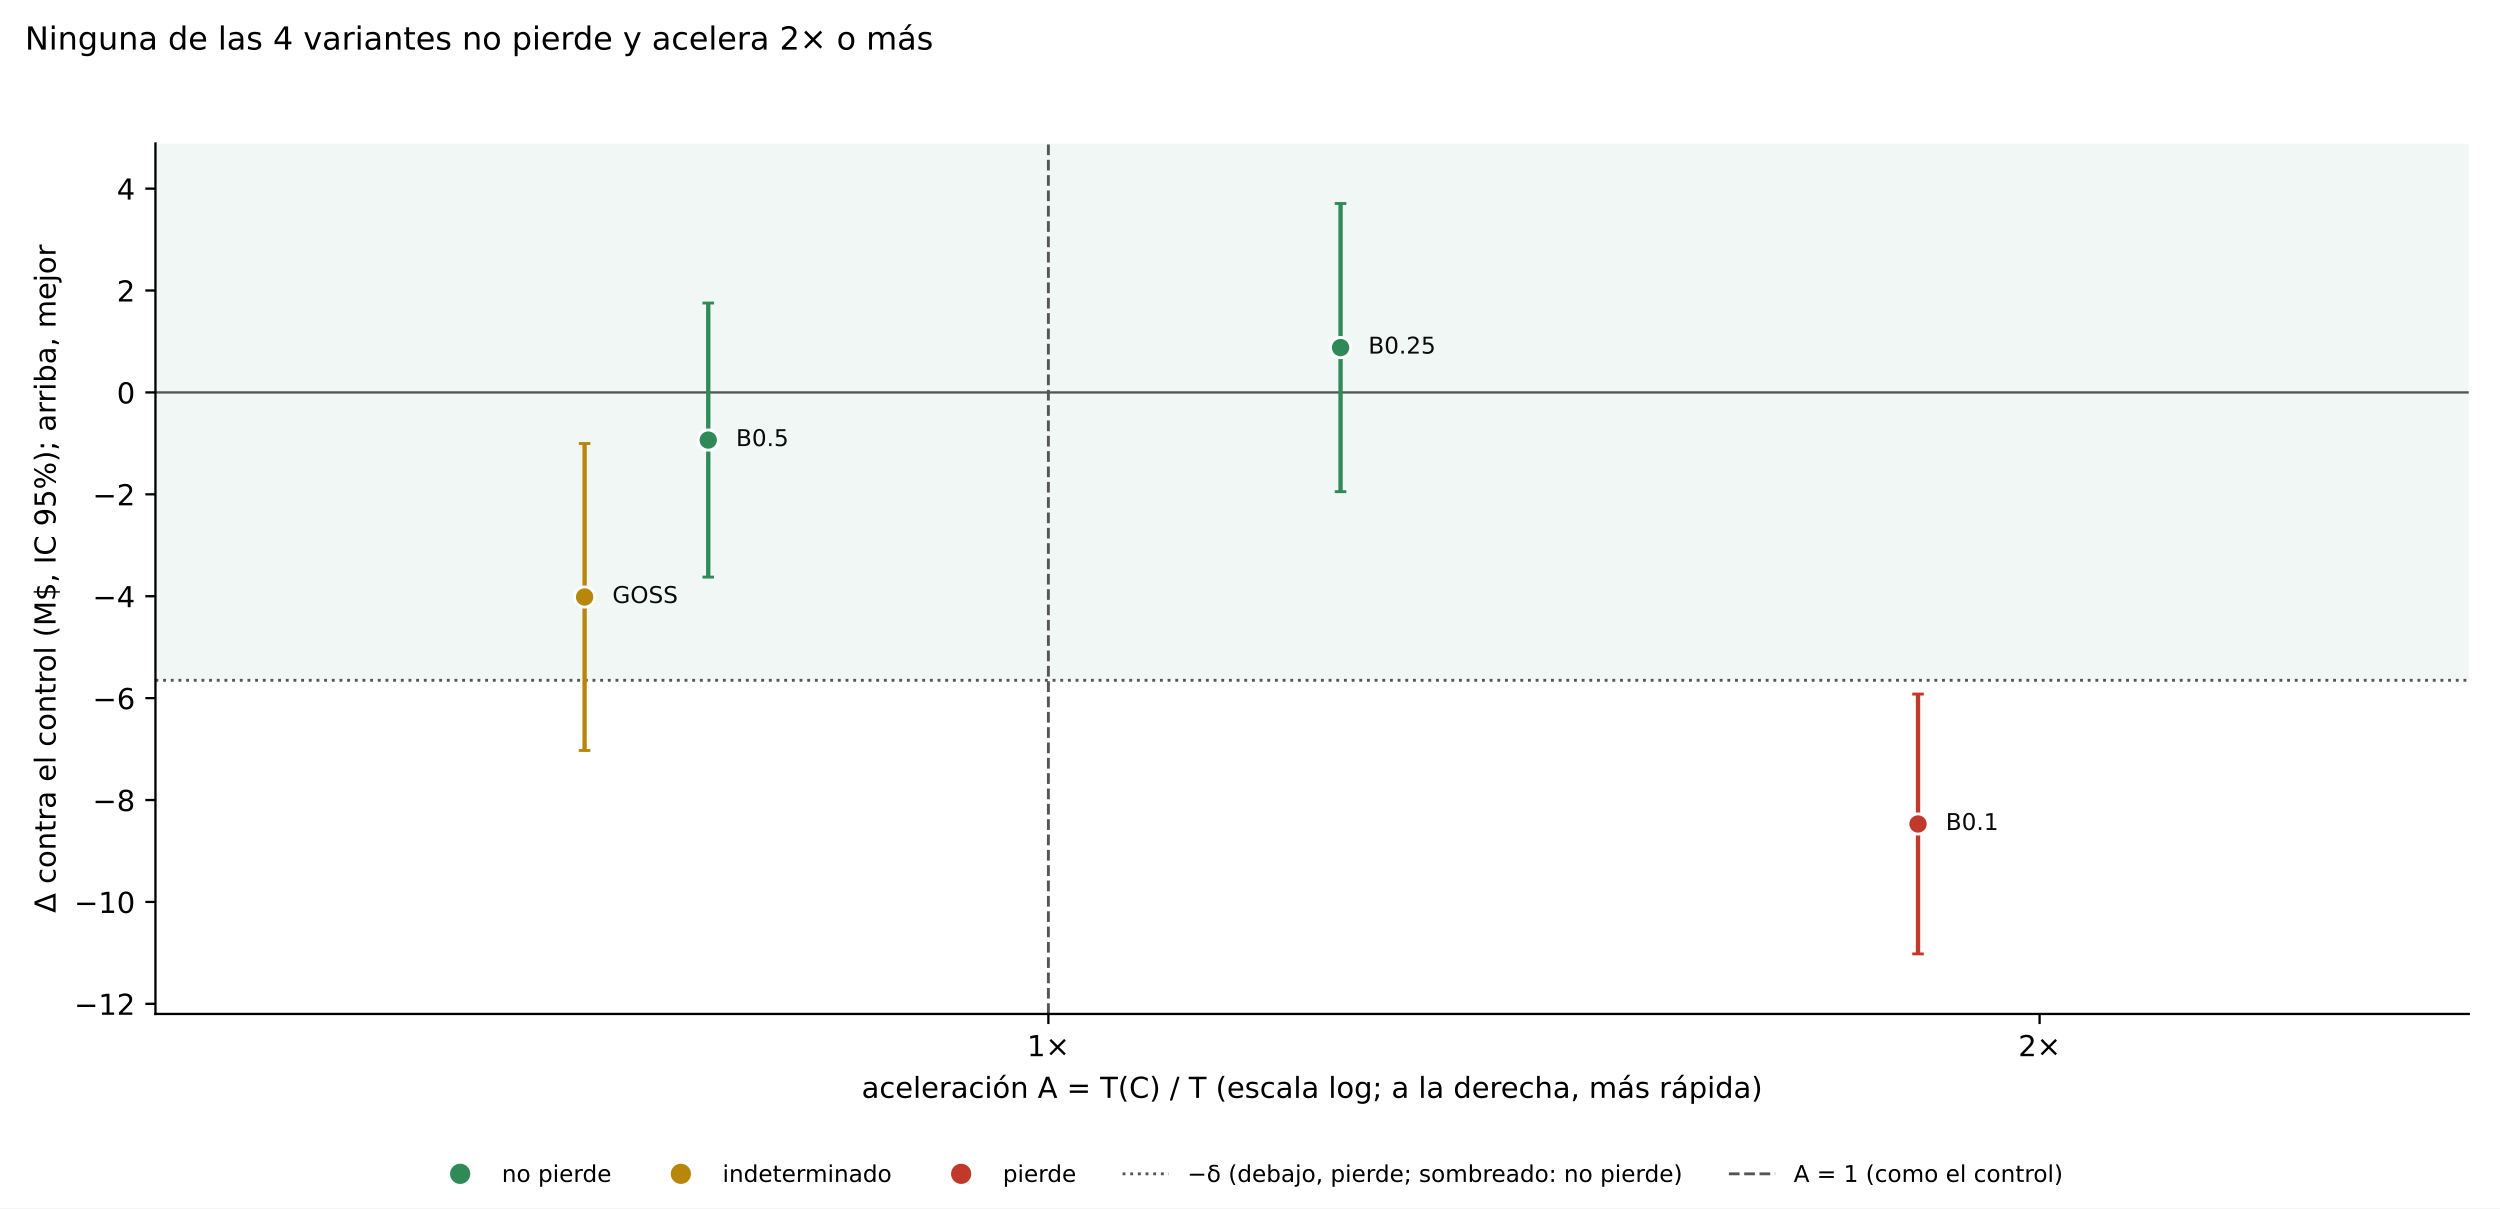
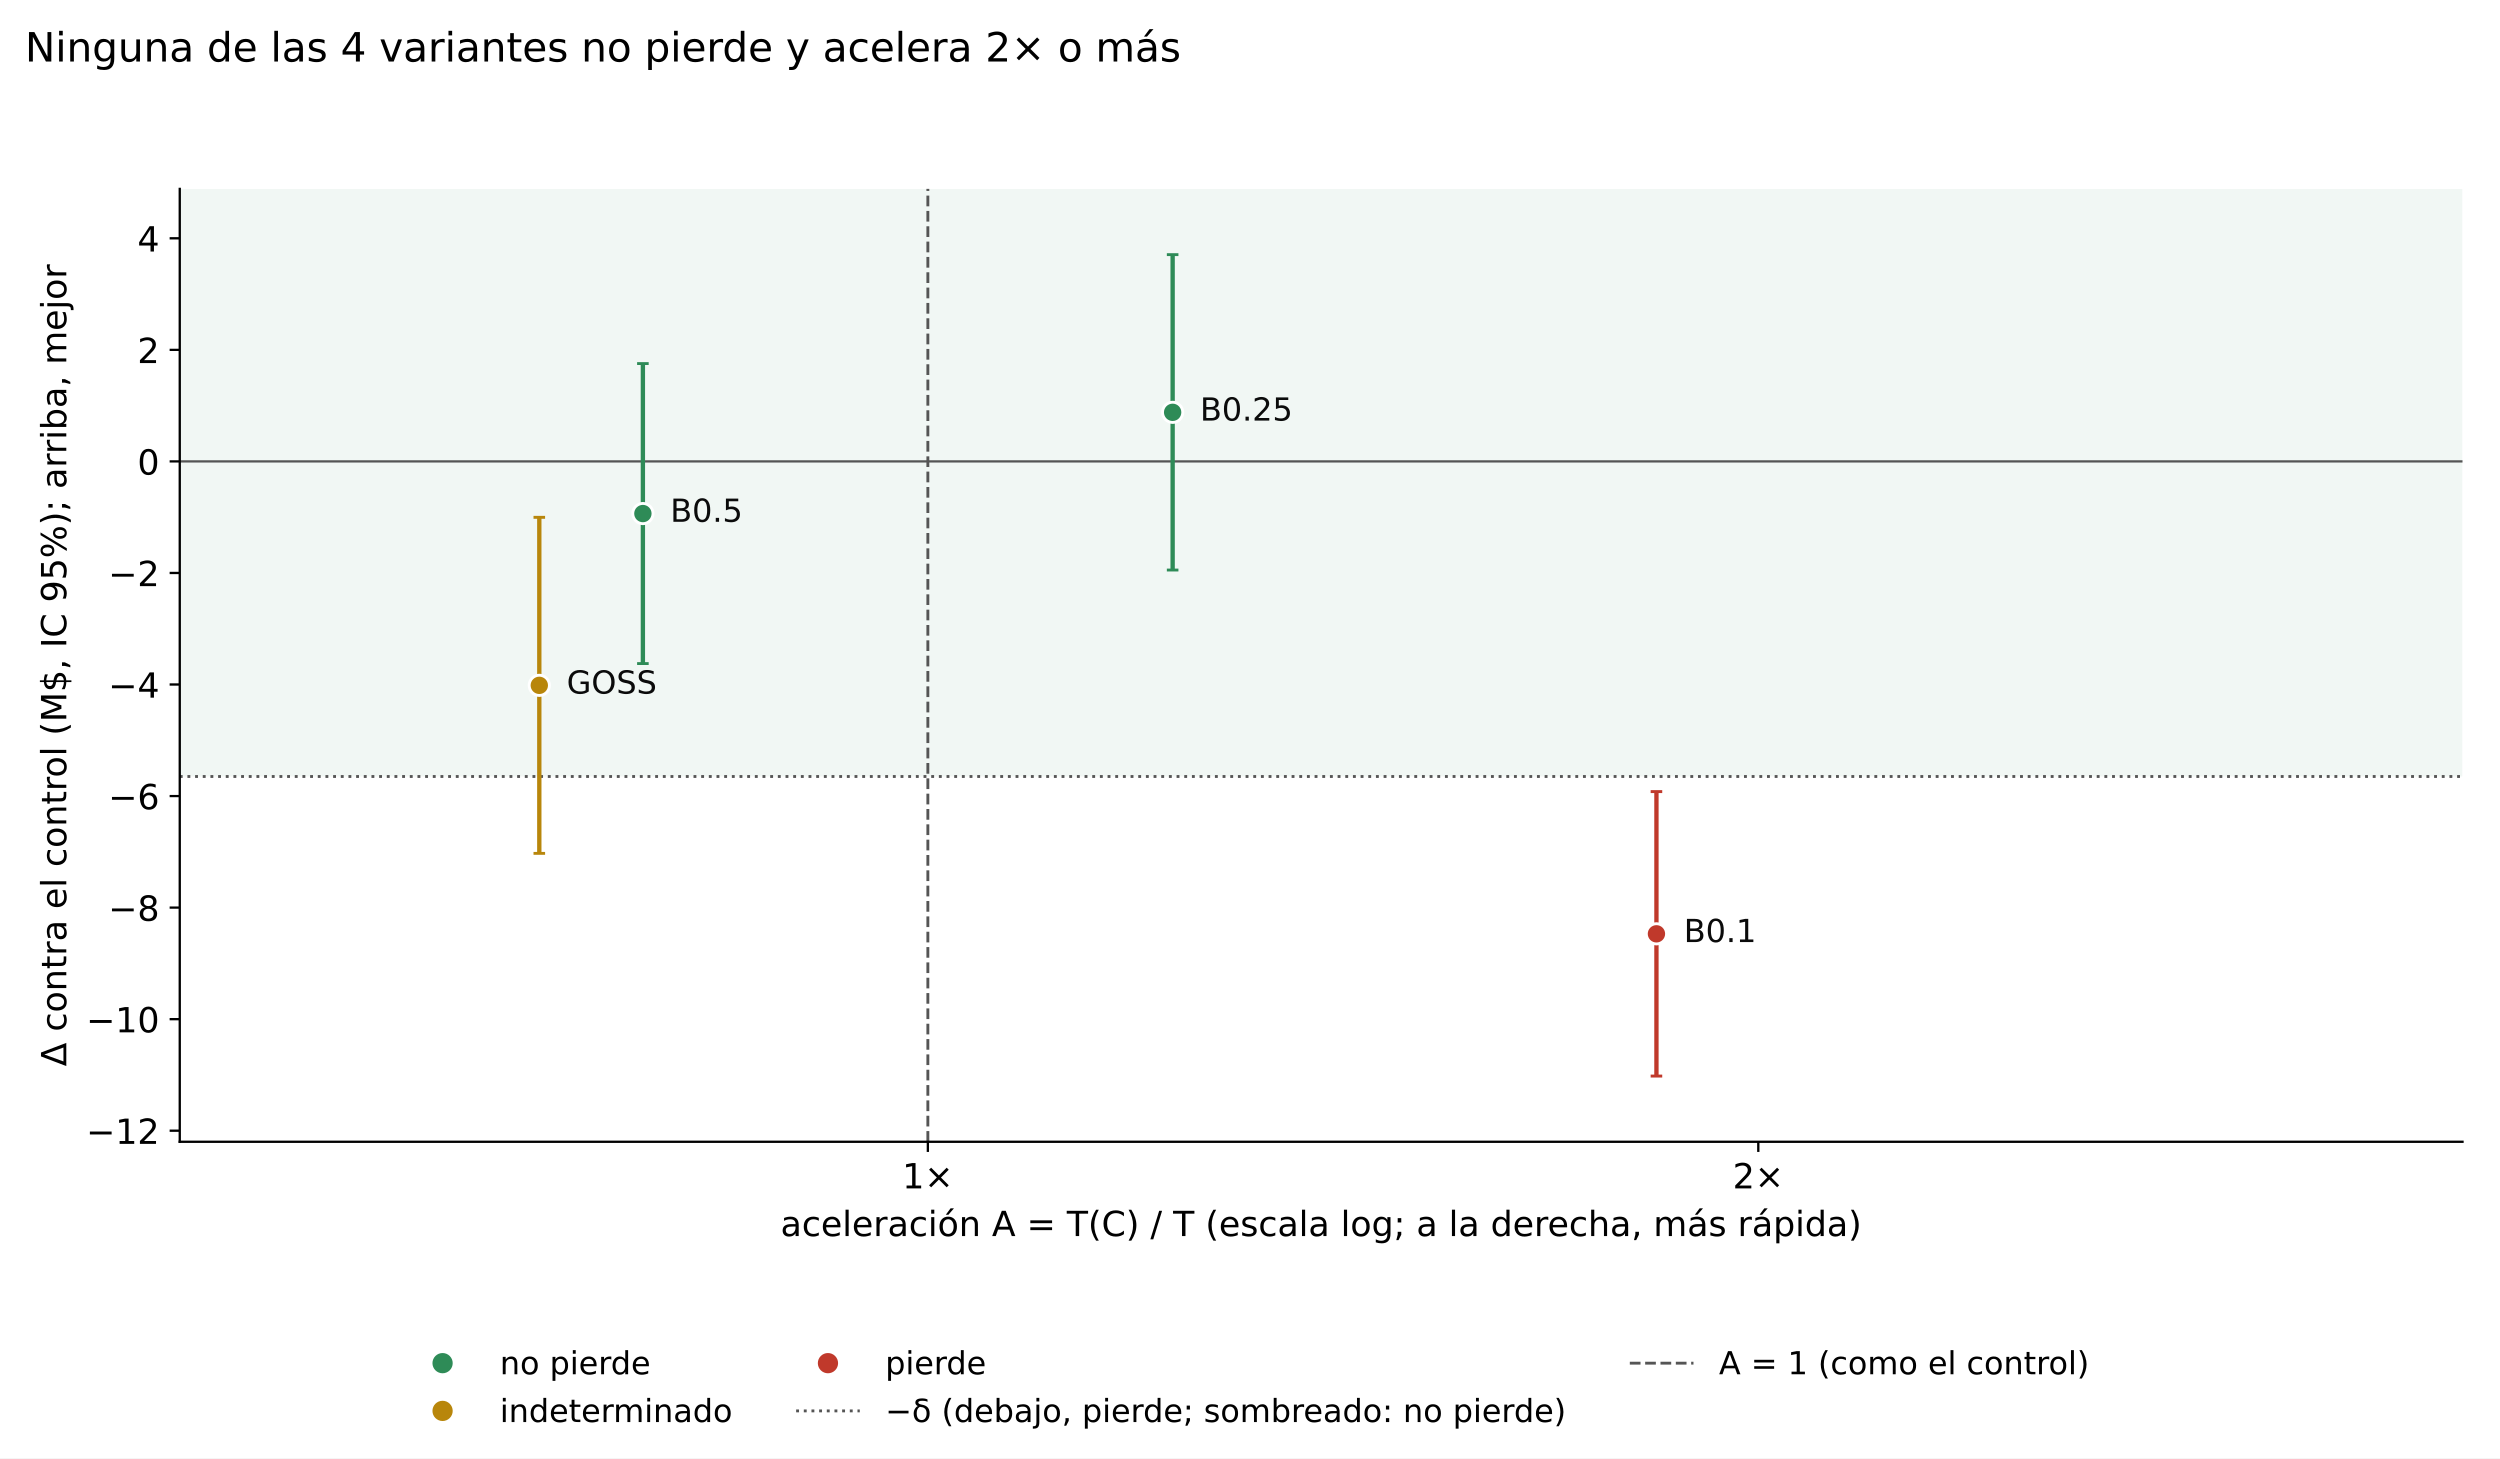
- <svg xmlns="http://www.w3.org/2000/svg" xmlns:xlink="http://www.w3.org/1999/xlink" width="864pt" height="417.6pt" viewBox="0 0 864 417.6" version="1.1">
+ <svg xmlns="http://www.w3.org/2000/svg" xmlns:xlink="http://www.w3.org/1999/xlink" width="864pt" height="504pt" viewBox="0 0 864 504" version="1.1">
  <defs>
    <style type="text/css">*{stroke-linejoin: round; stroke-linecap: butt}</style>
  </defs>
  <g id="figure_1">
    <g id="patch_1">
-       <path d="M 0 417.6  L 864 417.6  L 864 0  L 0 0  z " style="fill: #ffffff" />
+       <path d="M 0 504  L 864 504  L 864 0  L 0 0  z " style="fill: #ffffff" />
    </g>
    <g id="axes_1">
      <g id="patch_2">
-         <path d="M 53.722 350.422  L 853.2 350.422  L 853.2 49.587  L 53.722 49.587  z " style="fill: #ffffff" />
+         <path d="M 62.123 394.597  L 851.04 394.597  L 851.04 65.283  L 62.123 65.283  z " style="fill: #ffffff" />
      </g>
      <g id="patch_3">
-         <path d="M 53.722 235.105  L 853.2 235.105  L 853.2 49.587  L 53.722 49.587  z " clip-path="url(#pdfc1904bdf)" style="fill: #2e8b57; opacity: 0.07" />
+         <path d="M 62.123 268.364  L 851.04 268.364  L 851.04 65.283  L 62.123 65.283  z " clip-path="url(#p88b9d75d74)" style="fill: #2e8b57; opacity: 0.07" />
      </g>
      <g id="matplotlib.axis_1">
        <g id="xtick_1">
          <g id="line2d_1">
            <defs>
              <path id="mc2c56ff025" d="M 0 0  L 0 3.5  " style="stroke: #000000; stroke-width: 0.8" />
            </defs>
            <g>
-               <use xlink:href="#mc2c56ff025" x="362.321" y="350.422" style="stroke: #000000; stroke-width: 0.8" />
+               <use xlink:href="#mc2c56ff025" x="320.667" y="394.597" style="stroke: #000000; stroke-width: 0.8" />
            </g>
          </g>
          <g id="text_1">
-             <text style="font-size: 10px; font-family: 'DejaVu Sans', 'Bitstream Vera Sans', 'Computer Modern Sans Serif', 'Lucida Grande', 'Verdana', 'Geneva', 'Lucid', 'Arial', 'Helvetica', 'Avant Garde', sans-serif; text-anchor: middle" x="362.321" y="365.019" transform="rotate(-0 362.3214 365.0193)">1×</text>
+             <text style="font-size: 12px; font-family: 'DejaVu Sans', 'Bitstream Vera Sans', 'Computer Modern Sans Serif', 'Lucida Grande', 'Verdana', 'Geneva', 'Lucid', 'Arial', 'Helvetica', 'Avant Garde', sans-serif; text-anchor: middle" x="320.667" y="410.714" transform="rotate(-0 320.6669 410.7144)">1×</text>
          </g>
        </g>
        <g id="xtick_2">
          <g id="line2d_2">
            <g>
-               <use xlink:href="#mc2c56ff025" x="704.884" y="350.422" style="stroke: #000000; stroke-width: 0.8" />
+               <use xlink:href="#mc2c56ff025" x="607.666" y="394.597" style="stroke: #000000; stroke-width: 0.8" />
            </g>
          </g>
          <g id="text_2">
-             <text style="font-size: 10px; font-family: 'DejaVu Sans', 'Bitstream Vera Sans', 'Computer Modern Sans Serif', 'Lucida Grande', 'Verdana', 'Geneva', 'Lucid', 'Arial', 'Helvetica', 'Avant Garde', sans-serif; text-anchor: middle" x="704.884" y="365.019" transform="rotate(-0 704.8842 365.0193)">2×</text>
+             <text style="font-size: 12px; font-family: 'DejaVu Sans', 'Bitstream Vera Sans', 'Computer Modern Sans Serif', 'Lucida Grande', 'Verdana', 'Geneva', 'Lucid', 'Arial', 'Helvetica', 'Avant Garde', sans-serif; text-anchor: middle" x="607.666" y="410.714" transform="rotate(-0 607.6658 410.7144)">2×</text>
          </g>
        </g>
        <g id="text_3">
-           <text style="font-size: 10px; font-family: 'DejaVu Sans', 'Bitstream Vera Sans', 'Computer Modern Sans Serif', 'Lucida Grande', 'Verdana', 'Geneva', 'Lucid', 'Arial', 'Helvetica', 'Avant Garde', sans-serif; text-anchor: middle" x="453.461" y="379.42" transform="rotate(-0 453.4612 379.4201)">aceleración A = T(C) / T (escala log; a la derecha, más rápida)</text>
+           <text style="font-size: 12px; font-family: 'DejaVu Sans', 'Bitstream Vera Sans', 'Computer Modern Sans Serif', 'Lucida Grande', 'Verdana', 'Geneva', 'Lucid', 'Arial', 'Helvetica', 'Avant Garde', sans-serif; text-anchor: middle" x="456.581" y="427.195" transform="rotate(-0 456.5814 427.1953)">aceleración A = T(C) / T (escala log; a la derecha, más rápida)</text>
        </g>
      </g>
      <g id="matplotlib.axis_2">
        <g id="ytick_1">
          <g id="line2d_3">
            <defs>
              <path id="m306bc90975" d="M 0 0  L -3.5 0  " style="stroke: #000000; stroke-width: 0.8" />
            </defs>
            <g>
-               <use xlink:href="#m306bc90975" x="53.722" y="346.929" style="stroke: #000000; stroke-width: 0.8" />
+               <use xlink:href="#m306bc90975" x="62.123" y="390.774" style="stroke: #000000; stroke-width: 0.8" />
            </g>
          </g>
          <g id="text_4">
-             <text style="font-size: 10px; font-family: 'DejaVu Sans', 'Bitstream Vera Sans', 'Computer Modern Sans Serif', 'Lucida Grande', 'Verdana', 'Geneva', 'Lucid', 'Arial', 'Helvetica', 'Avant Garde', sans-serif; text-anchor: end" x="46.722" y="350.728" transform="rotate(-0 46.72234 350.7278)">−12</text>
+             <text style="font-size: 12px; font-family: 'DejaVu Sans', 'Bitstream Vera Sans', 'Computer Modern Sans Serif', 'Lucida Grande', 'Verdana', 'Geneva', 'Lucid', 'Arial', 'Helvetica', 'Avant Garde', sans-serif; text-anchor: end" x="55.123" y="395.332" transform="rotate(-0 55.12281 395.3325)">−12</text>
          </g>
        </g>
        <g id="ytick_2">
          <g id="line2d_4">
            <g>
-               <use xlink:href="#m306bc90975" x="53.722" y="311.711" style="stroke: #000000; stroke-width: 0.8" />
+               <use xlink:href="#m306bc90975" x="62.123" y="352.222" style="stroke: #000000; stroke-width: 0.8" />
            </g>
          </g>
          <g id="text_5">
-             <text style="font-size: 10px; font-family: 'DejaVu Sans', 'Bitstream Vera Sans', 'Computer Modern Sans Serif', 'Lucida Grande', 'Verdana', 'Geneva', 'Lucid', 'Arial', 'Helvetica', 'Avant Garde', sans-serif; text-anchor: end" x="46.722" y="315.51" transform="rotate(-0 46.72234 315.51)">−10</text>
+             <text style="font-size: 12px; font-family: 'DejaVu Sans', 'Bitstream Vera Sans', 'Computer Modern Sans Serif', 'Lucida Grande', 'Verdana', 'Geneva', 'Lucid', 'Arial', 'Helvetica', 'Avant Garde', sans-serif; text-anchor: end" x="55.123" y="356.781" transform="rotate(-0 55.12281 356.7807)">−10</text>
          </g>
        </g>
        <g id="ytick_3">
          <g id="line2d_5">
            <g>
-               <use xlink:href="#m306bc90975" x="53.722" y="276.493" style="stroke: #000000; stroke-width: 0.8" />
+               <use xlink:href="#m306bc90975" x="62.123" y="313.67" style="stroke: #000000; stroke-width: 0.8" />
            </g>
          </g>
          <g id="text_6">
-             <text style="font-size: 10px; font-family: 'DejaVu Sans', 'Bitstream Vera Sans', 'Computer Modern Sans Serif', 'Lucida Grande', 'Verdana', 'Geneva', 'Lucid', 'Arial', 'Helvetica', 'Avant Garde', sans-serif; text-anchor: end" x="46.722" y="280.292" transform="rotate(-0 46.72234 280.2921)">−8</text>
+             <text style="font-size: 12px; font-family: 'DejaVu Sans', 'Bitstream Vera Sans', 'Computer Modern Sans Serif', 'Lucida Grande', 'Verdana', 'Geneva', 'Lucid', 'Arial', 'Helvetica', 'Avant Garde', sans-serif; text-anchor: end" x="55.123" y="318.229" transform="rotate(-0 55.12281 318.2289)">−8</text>
          </g>
        </g>
        <g id="ytick_4">
          <g id="line2d_6">
            <g>
-               <use xlink:href="#m306bc90975" x="53.722" y="241.275" style="stroke: #000000; stroke-width: 0.8" />
+               <use xlink:href="#m306bc90975" x="62.123" y="275.119" style="stroke: #000000; stroke-width: 0.8" />
            </g>
          </g>
          <g id="text_7">
-             <text style="font-size: 10px; font-family: 'DejaVu Sans', 'Bitstream Vera Sans', 'Computer Modern Sans Serif', 'Lucida Grande', 'Verdana', 'Geneva', 'Lucid', 'Arial', 'Helvetica', 'Avant Garde', sans-serif; text-anchor: end" x="46.722" y="245.074" transform="rotate(-0 46.72234 245.0742)">−6</text>
+             <text style="font-size: 12px; font-family: 'DejaVu Sans', 'Bitstream Vera Sans', 'Computer Modern Sans Serif', 'Lucida Grande', 'Verdana', 'Geneva', 'Lucid', 'Arial', 'Helvetica', 'Avant Garde', sans-serif; text-anchor: end" x="55.123" y="279.677" transform="rotate(-0 55.12281 279.6771)">−6</text>
          </g>
        </g>
        <g id="ytick_5">
          <g id="line2d_7">
            <g>
-               <use xlink:href="#m306bc90975" x="53.722" y="206.058" style="stroke: #000000; stroke-width: 0.8" />
+               <use xlink:href="#m306bc90975" x="62.123" y="236.567" style="stroke: #000000; stroke-width: 0.8" />
            </g>
          </g>
          <g id="text_8">
-             <text style="font-size: 10px; font-family: 'DejaVu Sans', 'Bitstream Vera Sans', 'Computer Modern Sans Serif', 'Lucida Grande', 'Verdana', 'Geneva', 'Lucid', 'Arial', 'Helvetica', 'Avant Garde', sans-serif; text-anchor: end" x="46.722" y="209.856" transform="rotate(-0 46.72234 209.8564)">−4</text>
+             <text style="font-size: 12px; font-family: 'DejaVu Sans', 'Bitstream Vera Sans', 'Computer Modern Sans Serif', 'Lucida Grande', 'Verdana', 'Geneva', 'Lucid', 'Arial', 'Helvetica', 'Avant Garde', sans-serif; text-anchor: end" x="55.123" y="241.125" transform="rotate(-0 55.12281 241.1253)">−4</text>
          </g>
        </g>
        <g id="ytick_6">
          <g id="line2d_8">
            <g>
-               <use xlink:href="#m306bc90975" x="53.722" y="170.84" style="stroke: #000000; stroke-width: 0.8" />
+               <use xlink:href="#m306bc90975" x="62.123" y="198.015" style="stroke: #000000; stroke-width: 0.8" />
            </g>
          </g>
          <g id="text_9">
-             <text style="font-size: 10px; font-family: 'DejaVu Sans', 'Bitstream Vera Sans', 'Computer Modern Sans Serif', 'Lucida Grande', 'Verdana', 'Geneva', 'Lucid', 'Arial', 'Helvetica', 'Avant Garde', sans-serif; text-anchor: end" x="46.722" y="174.639" transform="rotate(-0 46.72234 174.6385)">−2</text>
+             <text style="font-size: 12px; font-family: 'DejaVu Sans', 'Bitstream Vera Sans', 'Computer Modern Sans Serif', 'Lucida Grande', 'Verdana', 'Geneva', 'Lucid', 'Arial', 'Helvetica', 'Avant Garde', sans-serif; text-anchor: end" x="55.123" y="202.574" transform="rotate(-0 55.12281 202.5735)">−2</text>
          </g>
        </g>
        <g id="ytick_7">
          <g id="line2d_9">
            <g>
-               <use xlink:href="#m306bc90975" x="53.722" y="135.622" style="stroke: #000000; stroke-width: 0.8" />
+               <use xlink:href="#m306bc90975" x="62.123" y="159.463" style="stroke: #000000; stroke-width: 0.8" />
            </g>
          </g>
          <g id="text_10">
-             <text style="font-size: 10px; font-family: 'DejaVu Sans', 'Bitstream Vera Sans', 'Computer Modern Sans Serif', 'Lucida Grande', 'Verdana', 'Geneva', 'Lucid', 'Arial', 'Helvetica', 'Avant Garde', sans-serif; text-anchor: end" x="46.722" y="139.421" transform="rotate(-0 46.72234 139.4207)">0</text>
+             <text style="font-size: 12px; font-family: 'DejaVu Sans', 'Bitstream Vera Sans', 'Computer Modern Sans Serif', 'Lucida Grande', 'Verdana', 'Geneva', 'Lucid', 'Arial', 'Helvetica', 'Avant Garde', sans-serif; text-anchor: end" x="55.123" y="164.022" transform="rotate(-0 55.12281 164.0218)">0</text>
          </g>
        </g>
        <g id="ytick_8">
          <g id="line2d_10">
            <g>
-               <use xlink:href="#m306bc90975" x="53.722" y="100.404" style="stroke: #000000; stroke-width: 0.8" />
+               <use xlink:href="#m306bc90975" x="62.123" y="120.911" style="stroke: #000000; stroke-width: 0.8" />
            </g>
          </g>
          <g id="text_11">
-             <text style="font-size: 10px; font-family: 'DejaVu Sans', 'Bitstream Vera Sans', 'Computer Modern Sans Serif', 'Lucida Grande', 'Verdana', 'Geneva', 'Lucid', 'Arial', 'Helvetica', 'Avant Garde', sans-serif; text-anchor: end" x="46.722" y="104.203" transform="rotate(-0 46.72234 104.2028)">2</text>
+             <text style="font-size: 12px; font-family: 'DejaVu Sans', 'Bitstream Vera Sans', 'Computer Modern Sans Serif', 'Lucida Grande', 'Verdana', 'Geneva', 'Lucid', 'Arial', 'Helvetica', 'Avant Garde', sans-serif; text-anchor: end" x="55.123" y="125.47" transform="rotate(-0 55.12281 125.47)">2</text>
          </g>
        </g>
        <g id="ytick_9">
          <g id="line2d_11">
            <g>
-               <use xlink:href="#m306bc90975" x="53.722" y="65.186" style="stroke: #000000; stroke-width: 0.8" />
+               <use xlink:href="#m306bc90975" x="62.123" y="82.36" style="stroke: #000000; stroke-width: 0.8" />
            </g>
          </g>
          <g id="text_12">
-             <text style="font-size: 10px; font-family: 'DejaVu Sans', 'Bitstream Vera Sans', 'Computer Modern Sans Serif', 'Lucida Grande', 'Verdana', 'Geneva', 'Lucid', 'Arial', 'Helvetica', 'Avant Garde', sans-serif; text-anchor: end" x="46.722" y="68.985" transform="rotate(-0 46.72234 68.98498)">4</text>
+             <text style="font-size: 12px; font-family: 'DejaVu Sans', 'Bitstream Vera Sans', 'Computer Modern Sans Serif', 'Lucida Grande', 'Verdana', 'Geneva', 'Lucid', 'Arial', 'Helvetica', 'Avant Garde', sans-serif; text-anchor: end" x="55.123" y="86.918" transform="rotate(-0 55.12281 86.91819)">4</text>
          </g>
        </g>
        <g id="text_13">
-           <text style="font-size: 10px; font-family: 'DejaVu Sans', 'Bitstream Vera Sans', 'Computer Modern Sans Serif', 'Lucida Grande', 'Verdana', 'Geneva', 'Lucid', 'Arial', 'Helvetica', 'Avant Garde', sans-serif; text-anchor: middle" x="19.215" y="200.004" transform="rotate(-90 19.21531 200.0041)">Δ contra el control (M$, IC 95%); arriba, mejor</text>
+           <text style="font-size: 12px; font-family: 'DejaVu Sans', 'Bitstream Vera Sans', 'Computer Modern Sans Serif', 'Lucida Grande', 'Verdana', 'Geneva', 'Lucid', 'Arial', 'Helvetica', 'Avant Garde', sans-serif; text-anchor: middle" x="22.914" y="229.94" transform="rotate(-90 22.91437 229.9402)">Δ contra el control (M$, IC 95%); arriba, mejor</text>
        </g>
      </g>
      <g id="line2d_12">
-         <path d="M 53.722 135.622  L 853.2 135.622  " clip-path="url(#pdfc1904bdf)" style="fill: none; stroke: #555555; stroke-width: 0.8; stroke-linecap: square" />
+         <path d="M 62.123 159.463  L 851.04 159.463  " clip-path="url(#p88b9d75d74)" style="fill: none; stroke: #555555; stroke-width: 0.8; stroke-linecap: square" />
      </g>
      <g id="line2d_13">
-         <path d="M 53.722 235.105  L 853.2 235.105  " clip-path="url(#pdfc1904bdf)" style="fill: none; stroke-dasharray: 1,1.65; stroke-dashoffset: 0; stroke: #555555" />
+         <path d="M 62.123 268.364  L 851.04 268.364  " clip-path="url(#p88b9d75d74)" style="fill: none; stroke-dasharray: 1,1.65; stroke-dashoffset: 0; stroke: #555555" />
      </g>
      <g id="line2d_14">
-         <path d="M 362.321 350.422  L 362.321 49.587  " clip-path="url(#pdfc1904bdf)" style="fill: none; stroke-dasharray: 3.7,1.6; stroke-dashoffset: 0; stroke: #555555" />
+         <path d="M 320.667 394.597  L 320.667 65.283  " clip-path="url(#p88b9d75d74)" style="fill: none; stroke-dasharray: 3.7,1.6; stroke-dashoffset: 0; stroke: #555555" />
      </g>
      <g id="patch_4">
-         <path d="M 53.722 350.422  L 53.722 49.587  " style="fill: none; stroke: #000000; stroke-width: 0.8; stroke-linejoin: miter; stroke-linecap: square" />
+         <path d="M 62.123 394.597  L 62.123 65.283  " style="fill: none; stroke: #000000; stroke-width: 0.8; stroke-linejoin: miter; stroke-linecap: square" />
      </g>
      <g id="patch_5">
-         <path d="M 53.722 350.422  L 853.2 350.422  " style="fill: none; stroke: #000000; stroke-width: 0.8; stroke-linejoin: miter; stroke-linecap: square" />
+         <path d="M 62.123 394.597  L 851.04 394.597  " style="fill: none; stroke: #000000; stroke-width: 0.8; stroke-linejoin: miter; stroke-linecap: square" />
      </g>
      <g id="LineCollection_1">
-         <path d="M 662.869 329.674  L 662.869 239.865  " clip-path="url(#pdfc1904bdf)" style="fill: none; stroke: #c0392b; stroke-width: 1.5" />
+         <path d="M 572.465 371.886  L 572.465 273.574  " clip-path="url(#p88b9d75d74)" style="fill: none; stroke: #c0392b; stroke-width: 1.5" />
      </g>
      <g id="line2d_15">
        <defs>
          <path id="m8e145a6fdb" d="M 2 0  L -2 -0  " style="stroke: #c0392b" />
        </defs>
-         <g clip-path="url(#pdfc1904bdf)">
-           <use xlink:href="#m8e145a6fdb" x="662.869" y="329.674" style="fill: #c0392b; stroke: #c0392b" />
+         <g clip-path="url(#p88b9d75d74)">
+           <use xlink:href="#m8e145a6fdb" x="572.465" y="371.886" style="fill: #c0392b; stroke: #c0392b" />
        </g>
      </g>
      <g id="line2d_16">
-         <g clip-path="url(#pdfc1904bdf)">
-           <use xlink:href="#m8e145a6fdb" x="662.869" y="239.865" style="fill: #c0392b; stroke: #c0392b" />
+         <g clip-path="url(#p88b9d75d74)">
+           <use xlink:href="#m8e145a6fdb" x="572.465" y="273.574" style="fill: #c0392b; stroke: #c0392b" />
        </g>
      </g>
      <g id="LineCollection_2">
-         <path d="M 463.296 169.918  L 463.296 70.334  " clip-path="url(#pdfc1904bdf)" style="fill: none; stroke: #2e8b57; stroke-width: 1.5" />
+         <path d="M 405.263 197.006  L 405.263 87.995  " clip-path="url(#p88b9d75d74)" style="fill: none; stroke: #2e8b57; stroke-width: 1.5" />
      </g>
      <g id="line2d_17">
        <defs>
          <path id="m7a368709bd" d="M 2 0  L -2 -0  " style="stroke: #2e8b57" />
        </defs>
-         <g clip-path="url(#pdfc1904bdf)">
-           <use xlink:href="#m7a368709bd" x="463.296" y="169.918" style="fill: #2e8b57; stroke: #2e8b57" />
+         <g clip-path="url(#p88b9d75d74)">
+           <use xlink:href="#m7a368709bd" x="405.263" y="197.006" style="fill: #2e8b57; stroke: #2e8b57" />
        </g>
      </g>
      <g id="line2d_18">
-         <g clip-path="url(#pdfc1904bdf)">
-           <use xlink:href="#m7a368709bd" x="463.296" y="70.334" style="fill: #2e8b57; stroke: #2e8b57" />
+         <g clip-path="url(#p88b9d75d74)">
+           <use xlink:href="#m7a368709bd" x="405.263" y="87.995" style="fill: #2e8b57; stroke: #2e8b57" />
        </g>
      </g>
      <g id="LineCollection_3">
-         <path d="M 244.77 199.445  L 244.77 104.727  " clip-path="url(#pdfc1904bdf)" style="fill: none; stroke: #2e8b57; stroke-width: 1.5" />
+         <path d="M 222.182 229.329  L 222.182 125.644  " clip-path="url(#p88b9d75d74)" style="fill: none; stroke: #2e8b57; stroke-width: 1.5" />
      </g>
      <g id="line2d_19">
-         <g clip-path="url(#pdfc1904bdf)">
-           <use xlink:href="#m7a368709bd" x="244.77" y="199.445" style="fill: #2e8b57; stroke: #2e8b57" />
+         <g clip-path="url(#p88b9d75d74)">
+           <use xlink:href="#m7a368709bd" x="222.182" y="229.329" style="fill: #2e8b57; stroke: #2e8b57" />
        </g>
      </g>
      <g id="line2d_20">
-         <g clip-path="url(#pdfc1904bdf)">
-           <use xlink:href="#m7a368709bd" x="244.77" y="104.727" style="fill: #2e8b57; stroke: #2e8b57" />
+         <g clip-path="url(#p88b9d75d74)">
+           <use xlink:href="#m7a368709bd" x="222.182" y="125.644" style="fill: #2e8b57; stroke: #2e8b57" />
        </g>
      </g>
      <g id="LineCollection_4">
-         <path d="M 202.038 259.367  L 202.038 153.276  " clip-path="url(#pdfc1904bdf)" style="fill: none; stroke: #b8860b; stroke-width: 1.5" />
+         <path d="M 186.382 294.923  L 186.382 178.789  " clip-path="url(#p88b9d75d74)" style="fill: none; stroke: #b8860b; stroke-width: 1.5" />
      </g>
      <g id="line2d_21">
        <defs>
          <path id="mc266c932a7" d="M 2 0  L -2 -0  " style="stroke: #b8860b" />
        </defs>
-         <g clip-path="url(#pdfc1904bdf)">
-           <use xlink:href="#mc266c932a7" x="202.038" y="259.367" style="fill: #b8860b; stroke: #b8860b" />
+         <g clip-path="url(#p88b9d75d74)">
+           <use xlink:href="#mc266c932a7" x="186.382" y="294.923" style="fill: #b8860b; stroke: #b8860b" />
        </g>
      </g>
      <g id="line2d_22">
-         <g clip-path="url(#pdfc1904bdf)">
-           <use xlink:href="#mc266c932a7" x="202.038" y="153.276" style="fill: #b8860b; stroke: #b8860b" />
+         <g clip-path="url(#p88b9d75d74)">
+           <use xlink:href="#mc266c932a7" x="186.382" y="178.789" style="fill: #b8860b; stroke: #b8860b" />
        </g>
      </g>
      <g id="text_14">
-         <text style="font-size: 8px; font-family: 'DejaVu Sans', 'Bitstream Vera Sans', 'Computer Modern Sans Serif', 'Lucida Grande', 'Verdana', 'Geneva', 'Lucid', 'Arial', 'Helvetica', 'Avant Garde', sans-serif; text-anchor: start; fill: #0b0b0b" x="672.462" y="286.848" transform="rotate(-0 672.4625 286.8476)">B0.1</text>
+         <text style="font-size: 11px; font-family: 'DejaVu Sans', 'Bitstream Vera Sans', 'Computer Modern Sans Serif', 'Lucida Grande', 'Verdana', 'Geneva', 'Lucid', 'Arial', 'Helvetica', 'Avant Garde', sans-serif; text-anchor: start; fill: #0b0b0b" x="581.932" y="325.587" transform="rotate(-0 581.9323 325.5874)">B0.1</text>
      </g>
      <g id="text_15">
-         <text style="font-size: 8px; font-family: 'DejaVu Sans', 'Bitstream Vera Sans', 'Computer Modern Sans Serif', 'Lucida Grande', 'Verdana', 'Geneva', 'Lucid', 'Arial', 'Helvetica', 'Avant Garde', sans-serif; text-anchor: start; fill: #0b0b0b" x="472.889" y="122.204" transform="rotate(-0 472.8894 122.2041)">B0.25</text>
+         <text style="font-size: 11px; font-family: 'DejaVu Sans', 'Bitstream Vera Sans', 'Computer Modern Sans Serif', 'Lucida Grande', 'Verdana', 'Geneva', 'Lucid', 'Arial', 'Helvetica', 'Avant Garde', sans-serif; text-anchor: start; fill: #0b0b0b" x="414.73" y="145.358" transform="rotate(-0 414.7301 145.3578)">B0.25</text>
      </g>
      <g id="text_16">
-         <text style="font-size: 8px; font-family: 'DejaVu Sans', 'Bitstream Vera Sans', 'Computer Modern Sans Serif', 'Lucida Grande', 'Verdana', 'Geneva', 'Lucid', 'Arial', 'Helvetica', 'Avant Garde', sans-serif; text-anchor: start; fill: #0b0b0b" x="254.363" y="154.164" transform="rotate(-0 254.3633 154.1643)">B0.5</text>
+         <text style="font-size: 11px; font-family: 'DejaVu Sans', 'Bitstream Vera Sans', 'Computer Modern Sans Serif', 'Lucida Grande', 'Verdana', 'Geneva', 'Lucid', 'Arial', 'Helvetica', 'Avant Garde', sans-serif; text-anchor: start; fill: #0b0b0b" x="231.649" y="180.344" transform="rotate(-0 231.6491 180.3435)">B0.5</text>
      </g>
      <g id="text_17">
-         <text style="font-size: 8px; font-family: 'DejaVu Sans', 'Bitstream Vera Sans', 'Computer Modern Sans Serif', 'Lucida Grande', 'Verdana', 'Geneva', 'Lucid', 'Arial', 'Helvetica', 'Avant Garde', sans-serif; text-anchor: start; fill: #0b0b0b" x="211.632" y="208.4" transform="rotate(-0 211.6319 208.3998)">GOSS</text>
+         <text style="font-size: 11px; font-family: 'DejaVu Sans', 'Bitstream Vera Sans', 'Computer Modern Sans Serif', 'Lucida Grande', 'Verdana', 'Geneva', 'Lucid', 'Arial', 'Helvetica', 'Avant Garde', sans-serif; text-anchor: start; fill: #0b0b0b" x="195.849" y="239.713" transform="rotate(-0 195.8487 239.7133)">GOSS</text>
      </g>
      <g id="line2d_23">
        <defs>
          <path id="m352bb2ca74" d="M 0 3.5  C 0.928 3.5 1.819 3.131 2.475 2.475  C 3.131 1.819 3.5 0.928 3.5 0  C 3.5 -0.928 3.131 -1.819 2.475 -2.475  C 1.819 -3.131 0.928 -3.5 0 -3.5  C -0.928 -3.5 -1.819 -3.131 -2.475 -2.475  C -3.131 -1.819 -3.5 -0.928 -3.5 0  C -3.5 0.928 -3.131 1.819 -2.475 2.475  C -1.819 3.131 -0.928 3.5 0 3.5  z " style="stroke: #ffffff" />
        </defs>
-         <g clip-path="url(#pdfc1904bdf)">
-           <use xlink:href="#m352bb2ca74" x="662.869" y="284.769" style="fill: #c0392b; stroke: #ffffff" />
+         <g clip-path="url(#p88b9d75d74)">
+           <use xlink:href="#m352bb2ca74" x="572.465" y="322.73" style="fill: #c0392b; stroke: #ffffff" />
        </g>
      </g>
      <g id="line2d_24">
        <defs>
          <path id="mdc1c503150" d="M 0 3.5  C 0.928 3.5 1.819 3.131 2.475 2.475  C 3.131 1.819 3.5 0.928 3.5 0  C 3.5 -0.928 3.131 -1.819 2.475 -2.475  C 1.819 -3.131 0.928 -3.5 0 -3.5  C -0.928 -3.5 -1.819 -3.131 -2.475 -2.475  C -3.131 -1.819 -3.5 -0.928 -3.5 0  C -3.5 0.928 -3.131 1.819 -2.475 2.475  C -1.819 3.131 -0.928 3.5 0 3.5  z " style="stroke: #ffffff" />
        </defs>
-         <g clip-path="url(#pdfc1904bdf)">
-           <use xlink:href="#mdc1c503150" x="463.296" y="120.126" style="fill: #2e8b57; stroke: #ffffff" />
+         <g clip-path="url(#p88b9d75d74)">
+           <use xlink:href="#mdc1c503150" x="405.263" y="142.5" style="fill: #2e8b57; stroke: #ffffff" />
        </g>
      </g>
      <g id="line2d_25">
-         <g clip-path="url(#pdfc1904bdf)">
-           <use xlink:href="#mdc1c503150" x="244.77" y="152.086" style="fill: #2e8b57; stroke: #ffffff" />
+         <g clip-path="url(#p88b9d75d74)">
+           <use xlink:href="#mdc1c503150" x="222.182" y="177.486" style="fill: #2e8b57; stroke: #ffffff" />
        </g>
      </g>
      <g id="line2d_26">
        <defs>
          <path id="mf62ea5d692" d="M 0 3.5  C 0.928 3.5 1.819 3.131 2.475 2.475  C 3.131 1.819 3.5 0.928 3.5 0  C 3.5 -0.928 3.131 -1.819 2.475 -2.475  C 1.819 -3.131 0.928 -3.5 0 -3.5  C -0.928 -3.5 -1.819 -3.131 -2.475 -2.475  C -3.131 -1.819 -3.5 -0.928 -3.5 0  C -3.5 0.928 -3.131 1.819 -2.475 2.475  C -1.819 3.131 -0.928 3.5 0 3.5  z " style="stroke: #ffffff" />
        </defs>
-         <g clip-path="url(#pdfc1904bdf)">
-           <use xlink:href="#mf62ea5d692" x="202.038" y="206.322" style="fill: #b8860b; stroke: #ffffff" />
+         <g clip-path="url(#p88b9d75d74)">
+           <use xlink:href="#mf62ea5d692" x="186.382" y="236.856" style="fill: #b8860b; stroke: #ffffff" />
        </g>
      </g>
    </g>
    <g id="text_18">
-       <text style="font-size: 11px; font-family: 'DejaVu Sans', 'Bitstream Vera Sans', 'Computer Modern Sans Serif', 'Lucida Grande', 'Verdana', 'Geneva', 'Lucid', 'Arial', 'Helvetica', 'Avant Garde', sans-serif; text-anchor: start" x="8.64" y="17.15" transform="rotate(-0 8.64 17.15028)">Ninguna de las 4 variantes no pierde y acelera 2× o más</text>
+       <text style="font-size: 14px; font-family: 'DejaVu Sans', 'Bitstream Vera Sans', 'Computer Modern Sans Serif', 'Lucida Grande', 'Verdana', 'Geneva', 'Lucid', 'Arial', 'Helvetica', 'Avant Garde', sans-serif; text-anchor: start" x="8.64" y="21.278" transform="rotate(-0 8.64 21.27781)">Ninguna de las 4 variantes no pierde y acelera 2× o más</text>
    </g>
    <g id="legend_1">
      <g id="line2d_27">
        <defs>
          <path id="m682575d9b2" d="M 0 3  C 0.796 3 1.559 2.684 2.121 2.121  C 2.684 1.559 3 0.796 3 0  C 3 -0.796 2.684 -1.559 2.121 -2.121  C 1.559 -2.684 0.796 -3 0 -3  C -0.796 -3 -1.559 -2.684 -2.121 -2.121  C -2.684 -1.559 -3 -0.796 -3 0  C -3 0.796 -2.684 1.559 -2.121 2.121  C -1.559 2.684 -0.796 3 0 3  z " style="stroke: #2e8b57" />
        </defs>
        <g>
-           <use xlink:href="#m682575d9b2" x="159.031" y="405.678" style="fill: #2e8b57; stroke: #2e8b57" />
+           <use xlink:href="#m682575d9b2" x="152.955" y="471.107" style="fill: #2e8b57; stroke: #2e8b57" />
        </g>
      </g>
      <g id="text_19">
-         <text style="font-size: 8px; font-family: 'DejaVu Sans', 'Bitstream Vera Sans', 'Computer Modern Sans Serif', 'Lucida Grande', 'Verdana', 'Geneva', 'Lucid', 'Arial', 'Helvetica', 'Avant Garde', sans-serif; text-anchor: start" x="173.431" y="408.478" transform="rotate(-0 173.4306 408.4781)">no pierde</text>
+         <text style="font-size: 11px; font-family: 'DejaVu Sans', 'Bitstream Vera Sans', 'Computer Modern Sans Serif', 'Lucida Grande', 'Verdana', 'Geneva', 'Lucid', 'Arial', 'Helvetica', 'Avant Garde', sans-serif; text-anchor: start" x="172.755" y="474.957" transform="rotate(-0 172.7549 474.9566)">no pierde</text>
      </g>
      <g id="line2d_28">
        <defs>
          <path id="mabde4421b0" d="M 0 3  C 0.796 3 1.559 2.684 2.121 2.121  C 2.684 1.559 3 0.796 3 0  C 3 -0.796 2.684 -1.559 2.121 -2.121  C 1.559 -2.684 0.796 -3 0 -3  C -0.796 -3 -1.559 -2.684 -2.121 -2.121  C -2.684 -1.559 -3 -0.796 -3 0  C -3 0.796 -2.684 1.559 -2.121 2.121  C -1.559 2.684 -0.796 3 0 3  z " style="stroke: #b8860b" />
        </defs>
        <g>
-           <use xlink:href="#mabde4421b0" x="235.312" y="405.678" style="fill: #b8860b; stroke: #b8860b" />
+           <use xlink:href="#mabde4421b0" x="152.955" y="487.607" style="fill: #b8860b; stroke: #b8860b" />
        </g>
      </g>
      <g id="text_20">
-         <text style="font-size: 8px; font-family: 'DejaVu Sans', 'Bitstream Vera Sans', 'Computer Modern Sans Serif', 'Lucida Grande', 'Verdana', 'Geneva', 'Lucid', 'Arial', 'Helvetica', 'Avant Garde', sans-serif; text-anchor: start" x="249.712" y="408.478" transform="rotate(-0 249.7119 408.4781)">indeterminado</text>
+         <text style="font-size: 11px; font-family: 'DejaVu Sans', 'Bitstream Vera Sans', 'Computer Modern Sans Serif', 'Lucida Grande', 'Verdana', 'Geneva', 'Lucid', 'Arial', 'Helvetica', 'Avant Garde', sans-serif; text-anchor: start" x="172.755" y="491.457" transform="rotate(-0 172.7549 491.4574)">indeterminado</text>
      </g>
      <g id="line2d_29">
        <defs>
          <path id="m8cb112700a" d="M 0 3  C 0.796 3 1.559 2.684 2.121 2.121  C 2.684 1.559 3 0.796 3 0  C 3 -0.796 2.684 -1.559 2.121 -2.121  C 1.559 -2.684 0.796 -3 0 -3  C -0.796 -3 -1.559 -2.684 -2.121 -2.121  C -2.684 -1.559 -3 -0.796 -3 0  C -3 0.796 -2.684 1.559 -2.121 2.121  C -1.559 2.684 -0.796 3 0 3  z " style="stroke: #c0392b" />
        </defs>
        <g>
-           <use xlink:href="#m8cb112700a" x="332.174" y="405.678" style="fill: #c0392b; stroke: #c0392b" />
+           <use xlink:href="#m8cb112700a" x="286.141" y="471.107" style="fill: #c0392b; stroke: #c0392b" />
        </g>
      </g>
      <g id="text_21">
-         <text style="font-size: 8px; font-family: 'DejaVu Sans', 'Bitstream Vera Sans', 'Computer Modern Sans Serif', 'Lucida Grande', 'Verdana', 'Geneva', 'Lucid', 'Arial', 'Helvetica', 'Avant Garde', sans-serif; text-anchor: start" x="346.574" y="408.478" transform="rotate(-0 346.5744 408.4781)">pierde</text>
+         <text style="font-size: 11px; font-family: 'DejaVu Sans', 'Bitstream Vera Sans', 'Computer Modern Sans Serif', 'Lucida Grande', 'Verdana', 'Geneva', 'Lucid', 'Arial', 'Helvetica', 'Avant Garde', sans-serif; text-anchor: start" x="305.941" y="474.957" transform="rotate(-0 305.9409 474.9566)">pierde</text>
      </g>
      <g id="line2d_30">
-         <path d="M 387.948 405.678  L 395.948 405.678  L 403.948 405.678  " style="fill: none; stroke-dasharray: 1,1.65; stroke-dashoffset: 0; stroke: #555555" />
+         <path d="M 275.141 487.607  L 286.141 487.607  L 297.141 487.607  " style="fill: none; stroke-dasharray: 1,1.65; stroke-dashoffset: 0; stroke: #555555" />
      </g>
      <g id="text_22">
-         <text style="font-size: 8px; font-family: 'DejaVu Sans', 'Bitstream Vera Sans', 'Computer Modern Sans Serif', 'Lucida Grande', 'Verdana', 'Geneva', 'Lucid', 'Arial', 'Helvetica', 'Avant Garde', sans-serif; text-anchor: start" x="410.348" y="408.478" transform="rotate(-0 410.3481 408.4781)">−δ (debajo, pierde; sombreado: no pierde)</text>
+         <text style="font-size: 11px; font-family: 'DejaVu Sans', 'Bitstream Vera Sans', 'Computer Modern Sans Serif', 'Lucida Grande', 'Verdana', 'Geneva', 'Lucid', 'Arial', 'Helvetica', 'Avant Garde', sans-serif; text-anchor: start" x="305.941" y="491.457" transform="rotate(-0 305.9409 491.4574)">−δ (debajo, pierde; sombreado: no pierde)</text>
      </g>
      <g id="line2d_31">
-         <path d="M 597.492 405.678  L 605.492 405.678  L 613.492 405.678  " style="fill: none; stroke-dasharray: 3.7,1.6; stroke-dashoffset: 0; stroke: #555555" />
+         <path d="M 563.264 471.107  L 574.264 471.107  L 585.264 471.107  " style="fill: none; stroke-dasharray: 3.7,1.6; stroke-dashoffset: 0; stroke: #555555" />
      </g>
      <g id="text_23">
-         <text style="font-size: 8px; font-family: 'DejaVu Sans', 'Bitstream Vera Sans', 'Computer Modern Sans Serif', 'Lucida Grande', 'Verdana', 'Geneva', 'Lucid', 'Arial', 'Helvetica', 'Avant Garde', sans-serif; text-anchor: start" x="619.892" y="408.478" transform="rotate(-0 619.8919 408.4781)">A = 1 (como el control)</text>
+         <text style="font-size: 11px; font-family: 'DejaVu Sans', 'Bitstream Vera Sans', 'Computer Modern Sans Serif', 'Lucida Grande', 'Verdana', 'Geneva', 'Lucid', 'Arial', 'Helvetica', 'Avant Garde', sans-serif; text-anchor: start" x="594.064" y="474.957" transform="rotate(-0 594.0635 474.9566)">A = 1 (como el control)</text>
      </g>
    </g>
  </g>
  <defs>
-     <clipPath id="pdfc1904bdf">
-       <rect x="53.722" y="49.587" width="799.478" height="300.835" />
+     <clipPath id="p88b9d75d74">
+       <rect x="62.123" y="65.283" width="788.917" height="329.314" />
    </clipPath>
  </defs>
</svg>
